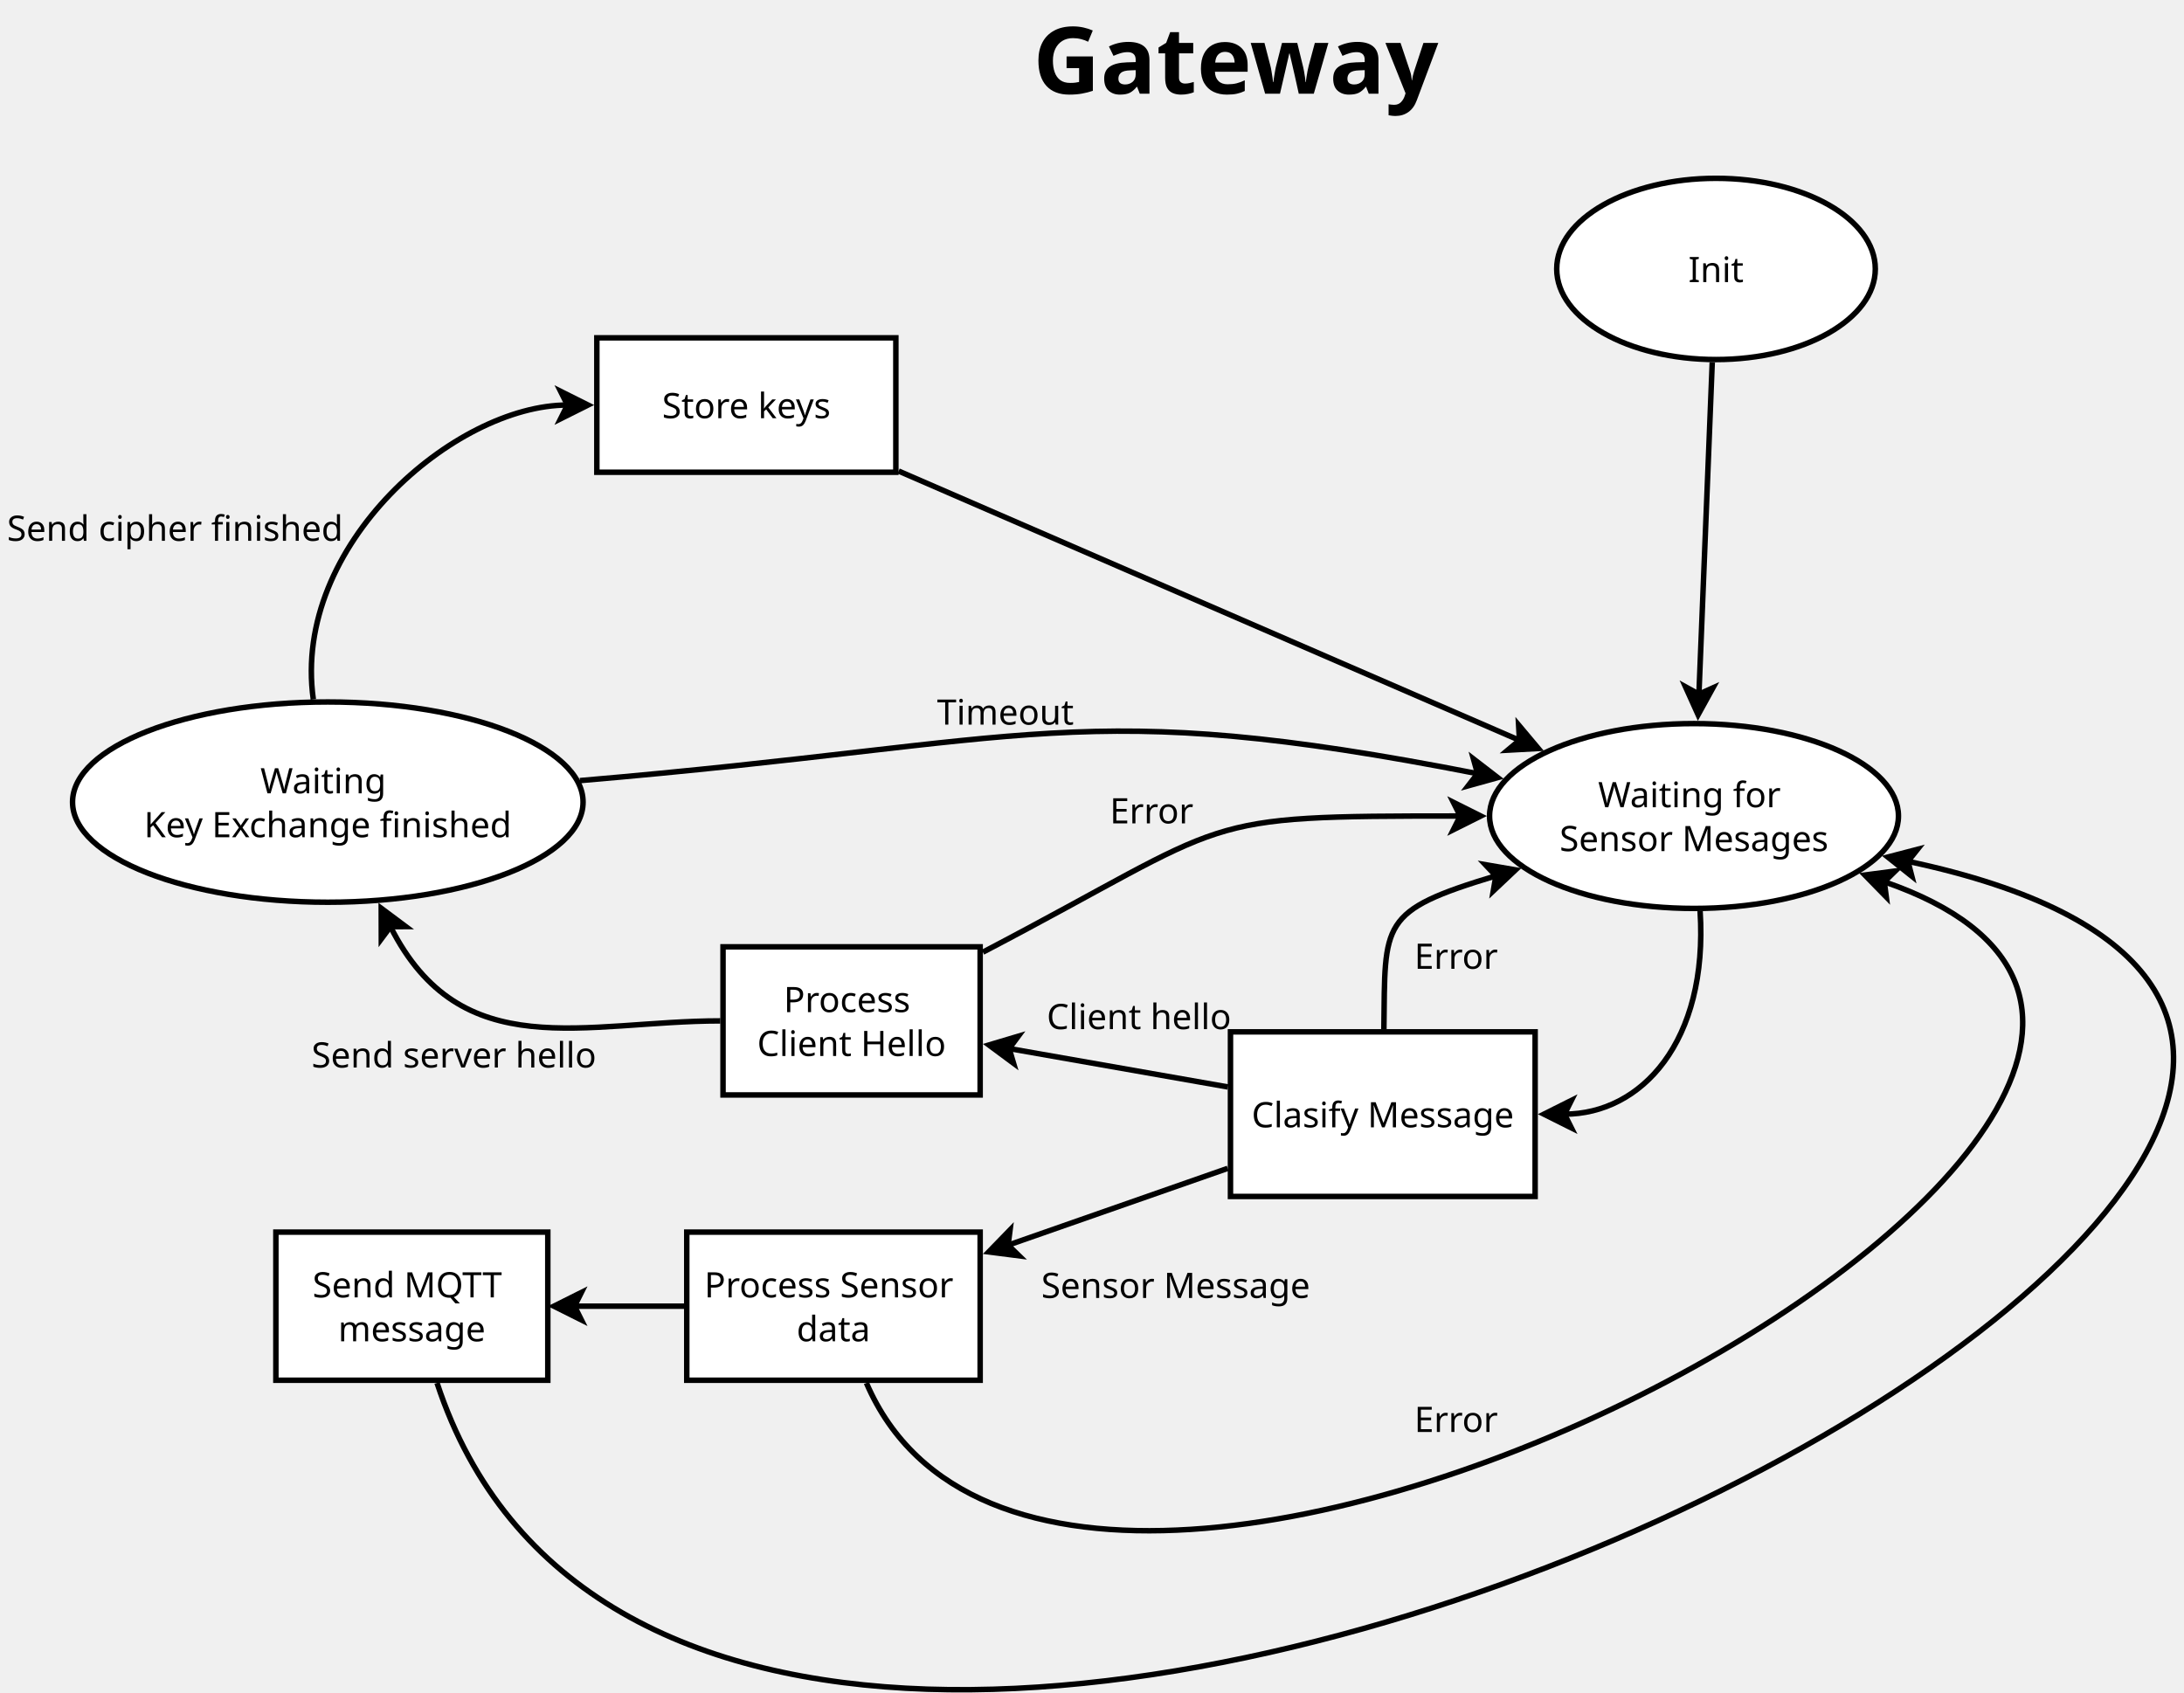
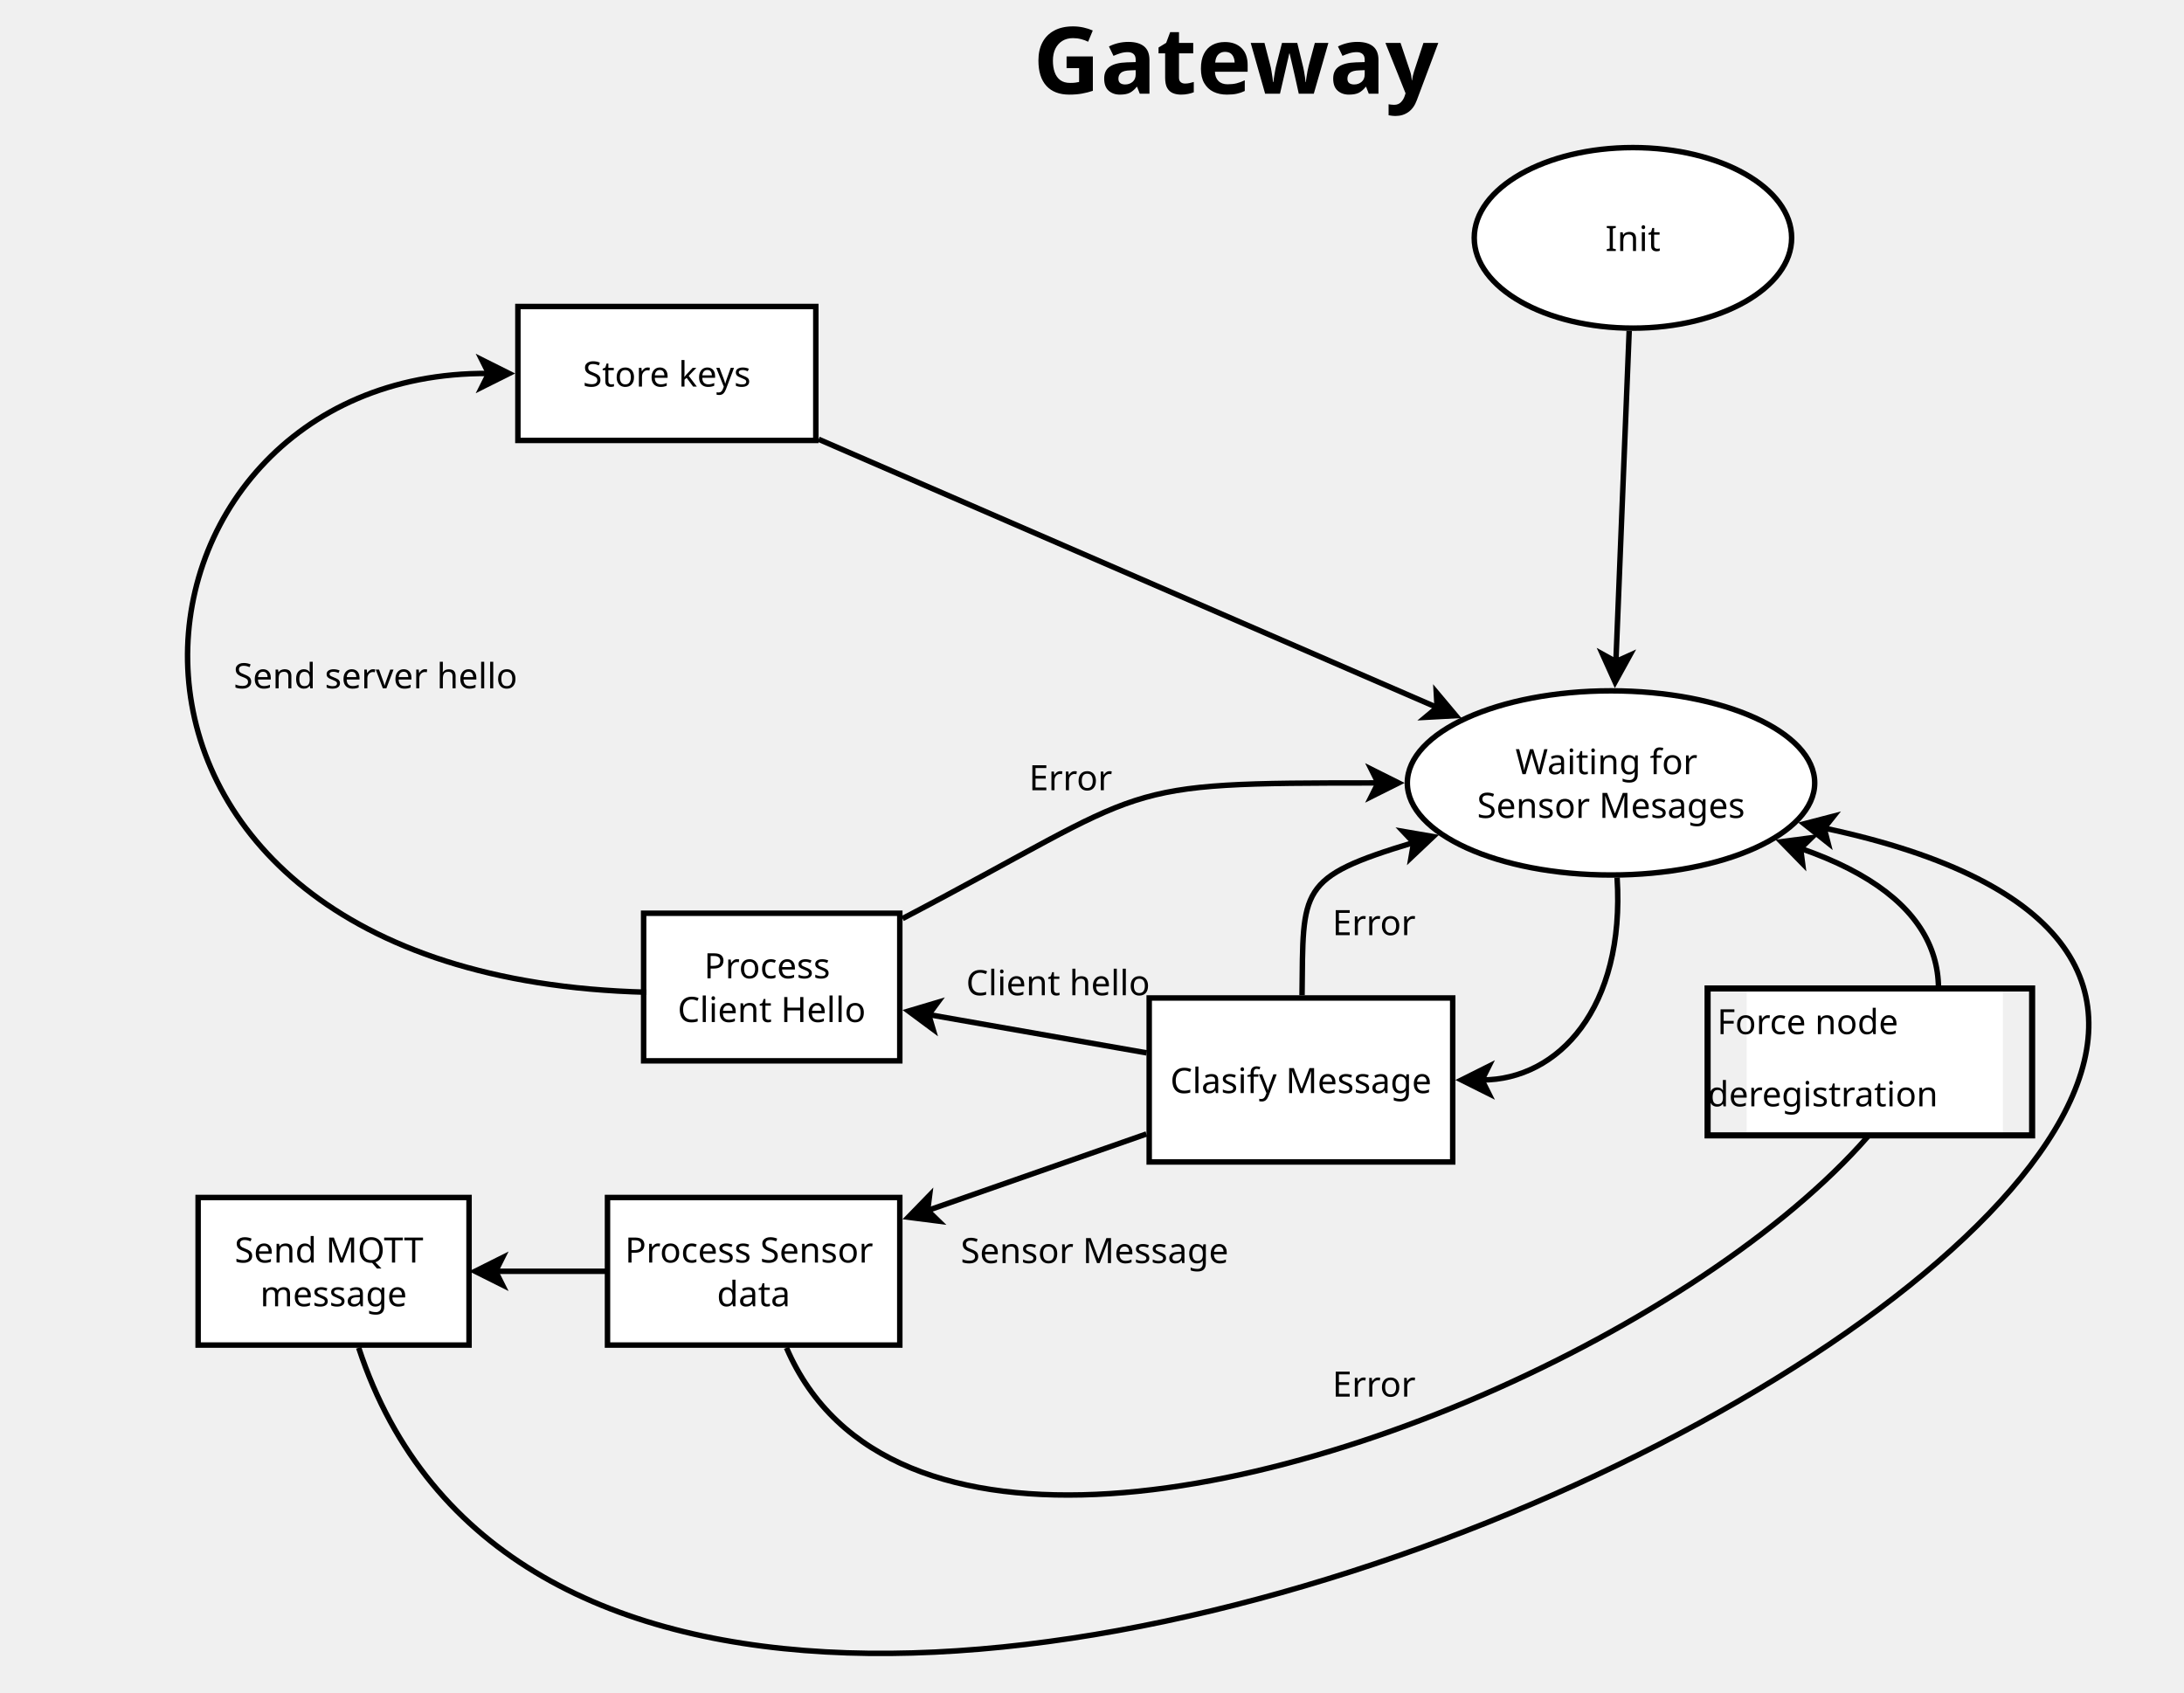
- <svg xmlns="http://www.w3.org/2000/svg" width="40cm" height="31cm" viewBox="1096 -44 791 617">
-   <g>
-     <ellipse style="fill: #ffffff" cx="1718.97" cy="54.034" rx="58.067" ry="33.034" />
-     <ellipse style="fill: none; fill-opacity:0; stroke-width: 2; stroke: #000000" cx="1718.97" cy="54.034" rx="58.067" ry="33.034" />
-     <text font-size="12.8" style="fill: #000000;text-anchor:middle;font-family:sans-serif;font-style:normal;font-weight:normal" x="1718.97" y="58.834">
-       <tspan x="1718.97" y="58.834">Init</tspan>
+ <svg xmlns="http://www.w3.org/2000/svg" width="40cm" height="31cm" viewBox="1096 -44 791 617" version="1.1" id="svg1638">
+   <defs id="defs1642" />
+   <text font-size="33.867" style="fill: #000000;text-anchor:start;font-family:sans-serif;font-style:normal;font-weight:700" x="1470" y="-9.85" id="text1604">
+     <tspan x="1470" y="-9.85" id="tspan1602">Gateway</tspan>
+   </text>
+   <g transform="matrix(0.9963064,0,0,0.9963064,-23.93456,-11.12539)" id="g6220">
+     <g id="g5579">
+       <ellipse id="ellipse5571" ry="33.034" rx="58.067" cy="54.034" cx="1718.97" style="fill:#ffffff" />
+       <ellipse id="ellipse5573" ry="33.034" rx="58.067" cy="54.034" cx="1718.97" style="fill:none;fill-opacity:0;stroke:#000000;stroke-width:2" />
+       <text id="text5577" y="58.834" x="1718.97" style="font-style:normal;font-weight:normal;font-size:12.8px;font-family:sans-serif;text-anchor:middle;fill:#000000" font-size="12.8">
+         <tspan id="tspan5575" y="58.834" x="1718.97">Init</tspan>
+       </text>
+     </g>
+     <g id="g5591">
+       <ellipse id="ellipse5581" ry="33.692" rx="74.524" cy="253.464" cx="1710.95" style="fill:#ffffff" />
+       <ellipse id="ellipse5583" ry="33.692" rx="74.524" cy="253.464" cx="1710.95" style="fill:none;fill-opacity:0;stroke:#000000;stroke-width:2" />
+       <text id="text5589" y="250.264" x="1710.95" style="font-style:normal;font-weight:normal;font-size:12.8px;font-family:sans-serif;text-anchor:middle;fill:#000000" font-size="12.8">
+         <tspan id="tspan5585" y="250.264" x="1710.95">Waiting for</tspan>
+         <tspan id="tspan5587" y="266.264" x="1710.95">Sensor Mesages</tspan>
+       </text>
+     </g>
+     <g id="g5599">
+       <line id="line5593" y2="209.057" x2="1712.74" y1="88.043" x1="1717.6" style="fill:none;fill-opacity:0;stroke:#000000;stroke-width:2" />
+       <polygon id="polygon5595" points="1707.84,206.358 1712.74,209.057 1717.83,206.76 1712.44,216.551 " style="fill:#000000" />
+       <polygon id="polygon5597" points="1707.84,206.358 1712.74,209.057 1717.83,206.76 1712.44,216.551 " style="fill:none;fill-opacity:0;stroke:#000000;stroke-width:2" />
+     </g>
+     <g id="g5609">
+       <rect id="rect5601" height="60" width="111.05" y="332.15" x="1541.98" style="fill:#ffffff" />
+       <rect id="rect5603" height="60" width="111.05" y="332.15" x="1541.98" style="fill:none;fill-opacity:0;stroke:#000000;stroke-width:2" />
+       <text id="text5607" y="366.95" x="1597.5" style="font-style:normal;font-weight:normal;font-size:12.8px;font-family:sans-serif;text-anchor:middle;fill:#000000" font-size="12.8">
+         <tspan id="tspan5605" y="366.95" x="1597.5">Clasify Message</tspan>
+       </text>
+     </g>
+     <g id="g5617">
+       <path id="path5611" d="m 1713.17,288.107 c 3.04,47.686 -21.5,74.043 -49.43,74.043" style="fill:none;fill-opacity:0;stroke:#000000;stroke-width:2" />
+       <polygon id="polygon5613" points="1666.24,357.15 1663.74,362.15 1666.24,367.15 1656.24,362.15 " style="fill:#000000" />
+       <polygon id="polygon5615" points="1666.24,357.15 1663.74,362.15 1666.24,367.15 1656.24,362.15 " style="fill:none;fill-opacity:0;stroke:#000000;stroke-width:2" />
+     </g>
+     <g id="g5629">
+       <rect id="rect5619" height="54" width="106.95" y="405.15" x="1343.78" style="fill:#ffffff" />
+       <rect id="rect5621" height="54" width="106.95" y="405.15" x="1343.78" style="fill:none;fill-opacity:0;stroke:#000000;stroke-width:2" />
+       <text id="text5627" y="428.95" x="1397.25" style="font-style:normal;font-weight:normal;font-size:12.8px;font-family:sans-serif;text-anchor:middle;fill:#000000" font-size="12.8">
+         <tspan id="tspan5623" y="428.95" x="1397.25">Process Sensor</tspan>
+         <tspan id="tspan5625" y="444.95" x="1397.25">data</tspan>
+       </text>
+     </g>
+     <g id="g5641">
+       <rect id="rect5631" height="54" width="93.726" y="301.15" x="1357" style="fill:#ffffff" />
+       <rect id="rect5633" height="54" width="93.726" y="301.15" x="1357" style="fill:none;fill-opacity:0;stroke:#000000;stroke-width:2" />
+       <text id="text5639" y="324.95" x="1403.86" style="font-style:normal;font-weight:normal;font-size:12.8px;font-family:sans-serif;text-anchor:middle;fill:#000000" font-size="12.8">
+         <tspan id="tspan5635" y="324.95" x="1403.86">Process</tspan>
+         <tspan id="tspan5637" y="340.95" x="1403.86">Client Hello</tspan>
+       </text>
+     </g>
+     <g id="g5649">
+       <line id="line5643" y2="338.236" x2="1461.31" y1="352.239" x1="1541.05" style="fill:none;fill-opacity:0;stroke:#000000;stroke-width:2" />
+       <polygon id="polygon5645" points="1464.63,333.744 1461.31,338.236 1462.9,343.593 1453.92,336.939 " style="fill:#000000" />
+       <polygon id="polygon5647" points="1464.63,333.744 1461.31,338.236 1462.9,343.593 1453.92,336.939 " style="fill:none;fill-opacity:0;stroke:#000000;stroke-width:2" />
+     </g>
+     <g id="g5657">
+       <line id="line5651" y2="409.895" x2="1460.92" y1="381.91" x1="1540.97" style="fill:none;fill-opacity:0;stroke:#000000;stroke-width:2" />
+       <polygon id="polygon5653" points="1461.63,404.35 1460.92,409.895 1464.93,413.79 1453.84,412.37 " style="fill:#000000" />
+       <polygon id="polygon5655" points="1461.63,404.35 1460.92,409.895 1464.93,413.79 1453.84,412.37 " style="fill:none;fill-opacity:0;stroke:#000000;stroke-width:2" />
+     </g>
+     <text id="text5661" y="331.15" x="1475" style="font-style:normal;font-weight:normal;font-size:12.8px;font-family:sans-serif;text-anchor:start;fill:#000000" font-size="12.8">
+       <tspan id="tspan5659" y="331.15" x="1475">Client hello</tspan>
    </text>
-   </g>
-   <g>
-     <ellipse style="fill: #ffffff" cx="1710.95" cy="253.464" rx="74.524" ry="33.692" />
-     <ellipse style="fill: none; fill-opacity:0; stroke-width: 2; stroke: #000000" cx="1710.95" cy="253.464" rx="74.524" ry="33.692" />
-     <text font-size="12.8" style="fill: #000000;text-anchor:middle;font-family:sans-serif;font-style:normal;font-weight:normal" x="1710.95" y="250.264">
-       <tspan x="1710.95" y="250.264">Waiting for</tspan>
-       <tspan x="1710.95" y="266.264">Sensor Mesages</tspan>
+     <text id="text5665" y="429.15" x="1473" style="font-style:normal;font-weight:normal;font-size:12.8px;font-family:sans-serif;text-anchor:start;fill:#000000" font-size="12.8">
+       <tspan id="tspan5663" y="429.15" x="1473">Sensor Message</tspan>
    </text>
-   </g>
-   <g>
-     <line style="fill: none; fill-opacity:0; stroke-width: 2; stroke: #000000" x1="1717.6" y1="88.043" x2="1712.74" y2="209.057" />
-     <polygon style="fill: #000000" points="1712.44,216.551 1707.84,206.358 1712.74,209.057 1717.83,206.76 " />
-     <polygon style="fill: none; fill-opacity:0; stroke-width: 2; stroke: #000000" points="1712.44,216.551 1707.84,206.358 1712.74,209.057 1717.83,206.76 " />
-   </g>
-   <g>
-     <rect style="fill: #ffffff" x="1541.98" y="332.15" width="111.05" height="60" />
-     <rect style="fill: none; fill-opacity:0; stroke-width: 2; stroke: #000000" x="1541.98" y="332.15" width="111.05" height="60" />
-     <text font-size="12.8" style="fill: #000000;text-anchor:middle;font-family:sans-serif;font-style:normal;font-weight:normal" x="1597.5" y="366.95">
-       <tspan x="1597.5" y="366.95">Clasify Message</tspan>
+     <g id="g5673">
+       <path id="path5667" d="m 1409.27,460.142 c 73,170 580.89,-110.206 371.04,-182.712" style="fill:none;fill-opacity:0;stroke:#000000;stroke-width:2" />
+       <polygon id="polygon5669" points="1784.31,273.521 1780.31,277.43 1781.04,282.972 1773.23,274.981 " style="fill:#000000" />
+       <polygon id="polygon5671" points="1784.31,273.521 1780.31,277.43 1781.04,282.972 1773.23,274.981 " style="fill:none;fill-opacity:0;stroke:#000000;stroke-width:2" />
+     </g>
+     <text id="text5697" y="218.852" x="1207" style="font-style:normal;font-weight:normal;font-size:12.8px;font-family:sans-serif;text-anchor:start;fill:#000000" font-size="12.8">
+       <tspan id="tspan5695" y="218.852" x="1207">Send server hello</tspan>
    </text>
-   </g>
-   <g>
-     <path style="fill: none; fill-opacity:0; stroke-width: 2; stroke: #000000" d="M 1713.17 288.107 C 1716.21,335.793 1691.67,362.15 1663.74,362.15" />
-     <polygon style="fill: #000000" points="1656.24,362.15 1666.24,357.15 1663.74,362.15 1666.24,367.15 " />
-     <polygon style="fill: none; fill-opacity:0; stroke-width: 2; stroke: #000000" points="1656.24,362.15 1666.24,357.15 1663.74,362.15 1666.24,367.15 " />
-   </g>
-   <g>
-     <rect style="fill: #ffffff" x="1343.78" y="405.15" width="106.95" height="54" />
-     <rect style="fill: none; fill-opacity:0; stroke-width: 2; stroke: #000000" x="1343.78" y="405.15" width="106.95" height="54" />
-     <text font-size="12.8" style="fill: #000000;text-anchor:middle;font-family:sans-serif;font-style:normal;font-weight:normal" x="1397.25" y="428.95">
-       <tspan x="1397.25" y="428.95">Process Sensor</tspan>
-       <tspan x="1397.25" y="444.95">data</tspan>
+     <g id="g5705">
+       <path id="path5699" d="m 1451.73,303.101 c 93.62,-49 75.3,-49.637 173.99,-49.637" style="fill:none;fill-opacity:0;stroke:#000000;stroke-width:2" />
+       <polygon id="polygon5701" points="1623.22,258.464 1625.72,253.464 1623.22,248.464 1633.22,253.464 " style="fill:#000000" />
+       <polygon id="polygon5703" points="1623.22,258.464 1625.72,253.464 1623.22,248.464 1633.22,253.464 " style="fill:none;fill-opacity:0;stroke:#000000;stroke-width:2" />
+     </g>
+     <text id="text5709" y="256.15" x="1498" style="font-style:normal;font-weight:normal;font-size:12.8px;font-family:sans-serif;text-anchor:start;fill:#000000" font-size="12.8">
+       <tspan id="tspan5707" y="256.15" x="1498">Error</tspan>
    </text>
-   </g>
-   <g>
-     <rect style="fill: #ffffff" x="1357" y="301.15" width="93.726" height="54" />
-     <rect style="fill: none; fill-opacity:0; stroke-width: 2; stroke: #000000" x="1357" y="301.15" width="93.726" height="54" />
-     <text font-size="12.8" style="fill: #000000;text-anchor:middle;font-family:sans-serif;font-style:normal;font-weight:normal" x="1403.86" y="324.95">
-       <tspan x="1403.86" y="324.95">Process</tspan>
-       <tspan x="1403.86" y="340.95">Client Hello</tspan>
+     <g id="g5717">
+       <path id="path5711" d="m 1597.9,331.15 c 0.5,-39 -1.8,-43.009 40.83,-55.88" style="fill:none;fill-opacity:0;stroke:#000000;stroke-width:2" />
+       <polygon id="polygon5713" points="1637.78,280.779 1638.73,275.27 1634.89,271.206 1645.91,273.102 " style="fill:#000000" />
+       <polygon id="polygon5715" points="1637.78,280.779 1638.73,275.27 1634.89,271.206 1645.91,273.102 " style="fill:none;fill-opacity:0;stroke:#000000;stroke-width:2" />
+     </g>
+     <text id="text5721" y="309.15" x="1609" style="font-style:normal;font-weight:normal;font-size:12.8px;font-family:sans-serif;text-anchor:start;fill:#000000" font-size="12.8">
+       <tspan id="tspan5719" y="309.15" x="1609">Error</tspan>
    </text>
-   </g>
-   <g>
-     <line style="fill: none; fill-opacity:0; stroke-width: 2; stroke: #000000" x1="1541.05" y1="352.239" x2="1461.31" y2="338.236" />
-     <polygon style="fill: #000000" points="1453.92,336.939 1464.63,333.744 1461.31,338.236 1462.9,343.593 " />
-     <polygon style="fill: none; fill-opacity:0; stroke-width: 2; stroke: #000000" points="1453.92,336.939 1464.63,333.744 1461.31,338.236 1462.9,343.593 " />
-   </g>
-   <g>
-     <line style="fill: none; fill-opacity:0; stroke-width: 2; stroke: #000000" x1="1540.97" y1="381.91" x2="1460.92" y2="409.895" />
-     <polygon style="fill: #000000" points="1453.84,412.37 1461.63,404.35 1460.92,409.895 1464.93,413.79 " />
-     <polygon style="fill: none; fill-opacity:0; stroke-width: 2; stroke: #000000" points="1453.84,412.37 1461.63,404.35 1460.92,409.895 1464.93,413.79 " />
-   </g>
-   <text font-size="12.8" style="fill: #000000;text-anchor:start;font-family:sans-serif;font-style:normal;font-weight:normal" x="1475" y="331.15">
-     <tspan x="1475" y="331.15">Client hello</tspan>
-   </text>
-   <text font-size="12.8" style="fill: #000000;text-anchor:start;font-family:sans-serif;font-style:normal;font-weight:normal" x="1473" y="429.15">
-     <tspan x="1473" y="429.15">Sensor Message</tspan>
-   </text>
-   <g>
-     <path style="fill: none; fill-opacity:0; stroke-width: 2; stroke: #000000" d="M 1409.27 460.142 C 1482.27,630.142 1990.16,349.936 1780.31,277.43" />
-     <polygon style="fill: #000000" points="1773.23,274.981 1784.31,273.521 1780.31,277.43 1781.04,282.972 " />
-     <polygon style="fill: none; fill-opacity:0; stroke-width: 2; stroke: #000000" points="1773.23,274.981 1784.31,273.521 1780.31,277.43 1781.04,282.972 " />
-   </g>
-   <g>
-     <ellipse style="fill: #ffffff" cx="1212.93" cy="248.393" rx="93.051" ry="36.501" />
-     <ellipse style="fill: none; fill-opacity:0; stroke-width: 2; stroke: #000000" cx="1212.93" cy="248.393" rx="93.051" ry="36.501" />
-     <text font-size="12.8" style="fill: #000000;text-anchor:middle;font-family:sans-serif;font-style:normal;font-weight:normal" x="1212.93" y="245.193">
-       <tspan x="1212.93" y="245.193">Waiting</tspan>
-       <tspan x="1212.93" y="261.193">Key Exchange finished</tspan>
+     <g id="g5743">
+       <rect id="rect5735" height="49" width="109" y="79.15" x="1311" style="fill:#ffffff" />
+       <rect id="rect5737" height="49" width="109" y="79.15" x="1311" style="fill:none;fill-opacity:0;stroke:#000000;stroke-width:2" />
+       <text id="text5741" y="108.45" x="1365.5" style="font-style:normal;font-weight:normal;font-size:12.8px;font-family:sans-serif;text-anchor:middle;fill:#000000" font-size="12.8">
+         <tspan id="tspan5739" y="108.45" x="1365.5">Store keys</tspan>
+       </text>
+     </g>
+     <g id="g5751">
+       <path id="path5745" d="M 1358.004,330.044 C 1131.158,324.319 1157.129,102.447 1300.29,103.65" style="fill:none;fill-opacity:0;stroke:#000000;stroke-width:2" />
+       <polygon id="polygon5747" points="1297.79,108.65 1300.29,103.65 1297.79,98.65 1307.79,103.65 " style="fill:#000000" />
+       <polygon id="polygon5749" points="1297.79,108.65 1300.29,103.65 1297.79,98.65 1307.79,103.65 " style="fill:none;fill-opacity:0;stroke:#000000;stroke-width:2" />
+     </g>
+     <g id="g5763">
+       <line id="line5757" y2="225.866" x2="1647.32" y1="127.721" x1="1421.01" style="fill:none;fill-opacity:0;stroke:#000000;stroke-width:2" />
+       <polygon id="polygon5759" points="1643.03,229.459 1647.32,225.866 1647.01,220.285 1654.2,228.85 " style="fill:#000000" />
+       <polygon id="polygon5761" points="1643.03,229.459 1647.32,225.866 1647.01,220.285 1654.2,228.85 " style="fill:none;fill-opacity:0;stroke:#000000;stroke-width:2" />
+     </g>
+     <text id="text5771" y="478" x="1609" style="font-style:normal;font-weight:normal;font-size:12.8px;font-family:sans-serif;text-anchor:start;fill:#000000" font-size="12.8">
+       <tspan id="tspan5769" y="478" x="1609">Error</tspan>
    </text>
-   </g>
-   <g>
-     <path style="fill: none; fill-opacity:0; stroke-width: 2; stroke: #000000" d="M 1356.01 328.15 C 1306.73,328.15 1261.47,344.849 1235.77,293.791" />
-     <polygon style="fill: #000000" points="1232.4,287.091 1241.36,293.776 1235.77,293.791 1232.43,298.271 " />
-     <polygon style="fill: none; fill-opacity:0; stroke-width: 2; stroke: #000000" points="1232.4,287.091 1241.36,293.776 1235.77,293.791 1232.43,298.271 " />
-   </g>
-   <text font-size="12.8" style="fill: #000000;text-anchor:start;font-family:sans-serif;font-style:normal;font-weight:normal" x="1207" y="345.15">
-     <tspan x="1207" y="345.15">Send server hello</tspan>
-   </text>
-   <g>
-     <path style="fill: none; fill-opacity:0; stroke-width: 2; stroke: #000000" d="M 1451.73 303.101 C 1545.35,254.101 1527.03,253.464 1625.72,253.464" />
-     <polygon style="fill: #000000" points="1633.22,253.464 1623.22,258.464 1625.72,253.464 1623.22,248.464 " />
-     <polygon style="fill: none; fill-opacity:0; stroke-width: 2; stroke: #000000" points="1633.22,253.464 1623.22,258.464 1625.72,253.464 1623.22,248.464 " />
-   </g>
-   <text font-size="12.8" style="fill: #000000;text-anchor:start;font-family:sans-serif;font-style:normal;font-weight:normal" x="1498" y="256.15">
-     <tspan x="1498" y="256.15">Error</tspan>
-   </text>
-   <g>
-     <path style="fill: none; fill-opacity:0; stroke-width: 2; stroke: #000000" d="M 1597.9 331.15 C 1598.4,292.15 1596.1,288.141 1638.73,275.27" />
-     <polygon style="fill: #000000" points="1645.91,273.102 1637.78,280.779 1638.73,275.27 1634.89,271.206 " />
-     <polygon style="fill: none; fill-opacity:0; stroke-width: 2; stroke: #000000" points="1645.91,273.102 1637.78,280.779 1638.73,275.27 1634.89,271.206 " />
-   </g>
-   <text font-size="12.8" style="fill: #000000;text-anchor:start;font-family:sans-serif;font-style:normal;font-weight:normal" x="1609" y="309.15">
-     <tspan x="1609" y="309.15">Error</tspan>
-   </text>
-   <g>
-     <path style="fill: none; fill-opacity:0; stroke-width: 2; stroke: #000000" d="M 1304.84 240.558 C 1471.91,226.314 1486.64,209.581 1632.04,238.025" />
-     <polygon style="fill: #000000" points="1639.4,239.465 1628.62,242.452 1632.04,238.025 1630.54,232.638 " />
-     <polygon style="fill: none; fill-opacity:0; stroke-width: 2; stroke: #000000" points="1639.4,239.465 1628.62,242.452 1632.04,238.025 1630.54,232.638 " />
-   </g>
-   <text font-size="12.8" style="fill: #000000;text-anchor:start;font-family:sans-serif;font-style:normal;font-weight:normal" x="1435" y="220.15">
-     <tspan x="1435" y="220.15">Timeout</tspan>
-   </text>
-   <g>
-     <rect style="fill: #ffffff" x="1311" y="79.15" width="109" height="49" />
-     <rect style="fill: none; fill-opacity:0; stroke-width: 2; stroke: #000000" x="1311" y="79.15" width="109" height="49" />
-     <text font-size="12.8" style="fill: #000000;text-anchor:middle;font-family:sans-serif;font-style:normal;font-weight:normal" x="1365.5" y="108.45">
-       <tspan x="1365.5" y="108.45">Store keys</tspan>
-     </text>
-   </g>
-   <g>
-     <path style="fill: none; fill-opacity:0; stroke-width: 2; stroke: #000000" d="M 1207.65 210.963 C 1199.72,154.719 1259.37,103.65 1300.29,103.65" />
-     <polygon style="fill: #000000" points="1307.79,103.65 1297.79,108.65 1300.29,103.65 1297.79,98.65 " />
-     <polygon style="fill: none; fill-opacity:0; stroke-width: 2; stroke: #000000" points="1307.79,103.65 1297.79,108.65 1300.29,103.65 1297.79,98.65 " />
-   </g>
-   <text font-size="12.8" style="fill: #000000;text-anchor:start;font-family:sans-serif;font-style:normal;font-weight:normal" x="1096" y="153.15">
-     <tspan x="1096" y="153.15">Send cipher finished</tspan>
-   </text>
-   <g>
-     <line style="fill: none; fill-opacity:0; stroke-width: 2; stroke: #000000" x1="1421.01" y1="127.721" x2="1647.32" y2="225.866" />
-     <polygon style="fill: #000000" points="1654.2,228.85 1643.03,229.459 1647.32,225.866 1647.01,220.285 " />
-     <polygon style="fill: none; fill-opacity:0; stroke-width: 2; stroke: #000000" points="1654.2,228.85 1643.03,229.459 1647.32,225.866 1647.01,220.285 " />
-   </g>
-   <text font-size="33.867" style="fill: #000000;text-anchor:start;font-family:sans-serif;font-style:normal;font-weight:700" x="1470" y="-9.85">
-     <tspan x="1470" y="-9.85">Gateway</tspan>
-   </text>
-   <text font-size="12.8" style="fill: #000000;text-anchor:start;font-family:sans-serif;font-style:normal;font-weight:normal" x="1609" y="478">
-     <tspan x="1609" y="478">Error</tspan>
-   </text>
-   <g>
-     <rect style="fill: #ffffff" x="1194" y="405.15" width="99.125" height="54" />
-     <rect style="fill: none; fill-opacity:0; stroke-width: 2; stroke: #000000" x="1194" y="405.15" width="99.125" height="54" />
-     <text font-size="12.8" style="fill: #000000;text-anchor:middle;font-family:sans-serif;font-style:normal;font-weight:normal" x="1243.56" y="428.95">
-       <tspan x="1243.56" y="428.95">Send MQTT</tspan>
-       <tspan x="1243.56" y="444.95">message</tspan>
-     </text>
-   </g>
-   <g>
-     <line style="fill: none; fill-opacity:0; stroke-width: 2; stroke: #000000" x1="1343.78" y1="432.15" x2="1302.86" y2="432.15" />
-     <polygon style="fill: #000000" points="1295.36,432.15 1305.36,427.15 1302.86,432.15 1305.36,437.15 " />
-     <polygon style="fill: none; fill-opacity:0; stroke-width: 2; stroke: #000000" points="1295.36,432.15 1305.36,427.15 1302.86,432.15 1305.36,437.15 " />
-   </g>
-   <g>
-     <path style="fill: none; fill-opacity:0; stroke-width: 2; stroke: #000000" d="M 1252.75 460.136 C 1354.19,768.986 2159.46,348.507 1788.94,269.989" />
-     <polygon style="fill: #000000" points="1781.6,268.434 1792.42,265.616 1788.94,269.989 1790.34,275.399 " />
-     <polygon style="fill: none; fill-opacity:0; stroke-width: 2; stroke: #000000" points="1781.6,268.434 1792.42,265.616 1788.94,269.989 1790.34,275.399 " />
+     <g id="g5783">
+       <rect id="rect5773" height="54" width="99.125" y="405.15" x="1194" style="fill:#ffffff" />
+       <rect id="rect5775" height="54" width="99.125" y="405.15" x="1194" style="fill:none;fill-opacity:0;stroke:#000000;stroke-width:2" />
+       <text id="text5781" y="428.95" x="1243.56" style="font-style:normal;font-weight:normal;font-size:12.8px;font-family:sans-serif;text-anchor:middle;fill:#000000" font-size="12.8">
+         <tspan id="tspan5777" y="428.95" x="1243.56">Send MQTT</tspan>
+         <tspan id="tspan5779" y="444.95" x="1243.56">message</tspan>
+       </text>
+     </g>
+     <g id="g5791">
+       <line id="line5785" y2="432.15" x2="1302.86" y1="432.15" x1="1343.78" style="fill:none;fill-opacity:0;stroke:#000000;stroke-width:2" />
+       <polygon id="polygon5787" points="1305.36,427.15 1302.86,432.15 1305.36,437.15 1295.36,432.15 " style="fill:#000000" />
+       <polygon id="polygon5789" points="1305.36,427.15 1302.86,432.15 1305.36,437.15 1295.36,432.15 " style="fill:none;fill-opacity:0;stroke:#000000;stroke-width:2" />
+     </g>
+     <g id="g5799">
+       <path id="path5793" d="m 1252.75,460.136 c 101.44,308.85 906.71,-111.629 536.19,-190.147" style="fill:none;fill-opacity:0;stroke:#000000;stroke-width:2" />
+       <polygon id="polygon5795" points="1792.42,265.616 1788.94,269.989 1790.34,275.399 1781.6,268.434 " style="fill:#000000" />
+       <polygon id="polygon5797" points="1792.42,265.616 1788.94,269.989 1790.34,275.399 1781.6,268.434 " style="fill:none;fill-opacity:0;stroke:#000000;stroke-width:2" />
+     </g>
+     <g id="g5641-6" transform="translate(403.5953,27.39527)">
+       <rect id="rect5631-6" height="54" width="93.726" y="301.15" x="1357" style="fill:#ffffff" />
+       <rect id="rect5633-7" height="53.754" width="118.74" y="301.273" x="1342.689" style="fill:none;fill-opacity:0;stroke:#000000;stroke-width:2.246" />
+       <text id="text5841" y="317.981" x="1404.056" style="font-style:normal;font-weight:normal;font-size:21.142px;line-height:1.25;font-family:sans-serif;letter-spacing:0px;word-spacing:0px;fill:#000000;fill-opacity:1;stroke:none;stroke-width:0.529" xml:space="preserve">
+         <tspan id="tspan5843" style="font-size:12.685px;text-align:center;text-anchor:middle;stroke-width:0.529" y="317.981" x="1404.056">Force node</tspan>
+         <tspan id="tspan5847" style="font-size:12.685px;text-align:center;text-anchor:middle;stroke-width:0.529" y="344.409" x="1404.056">deregistration</tspan>
+       </text>
+     </g>
  </g>
</svg>
